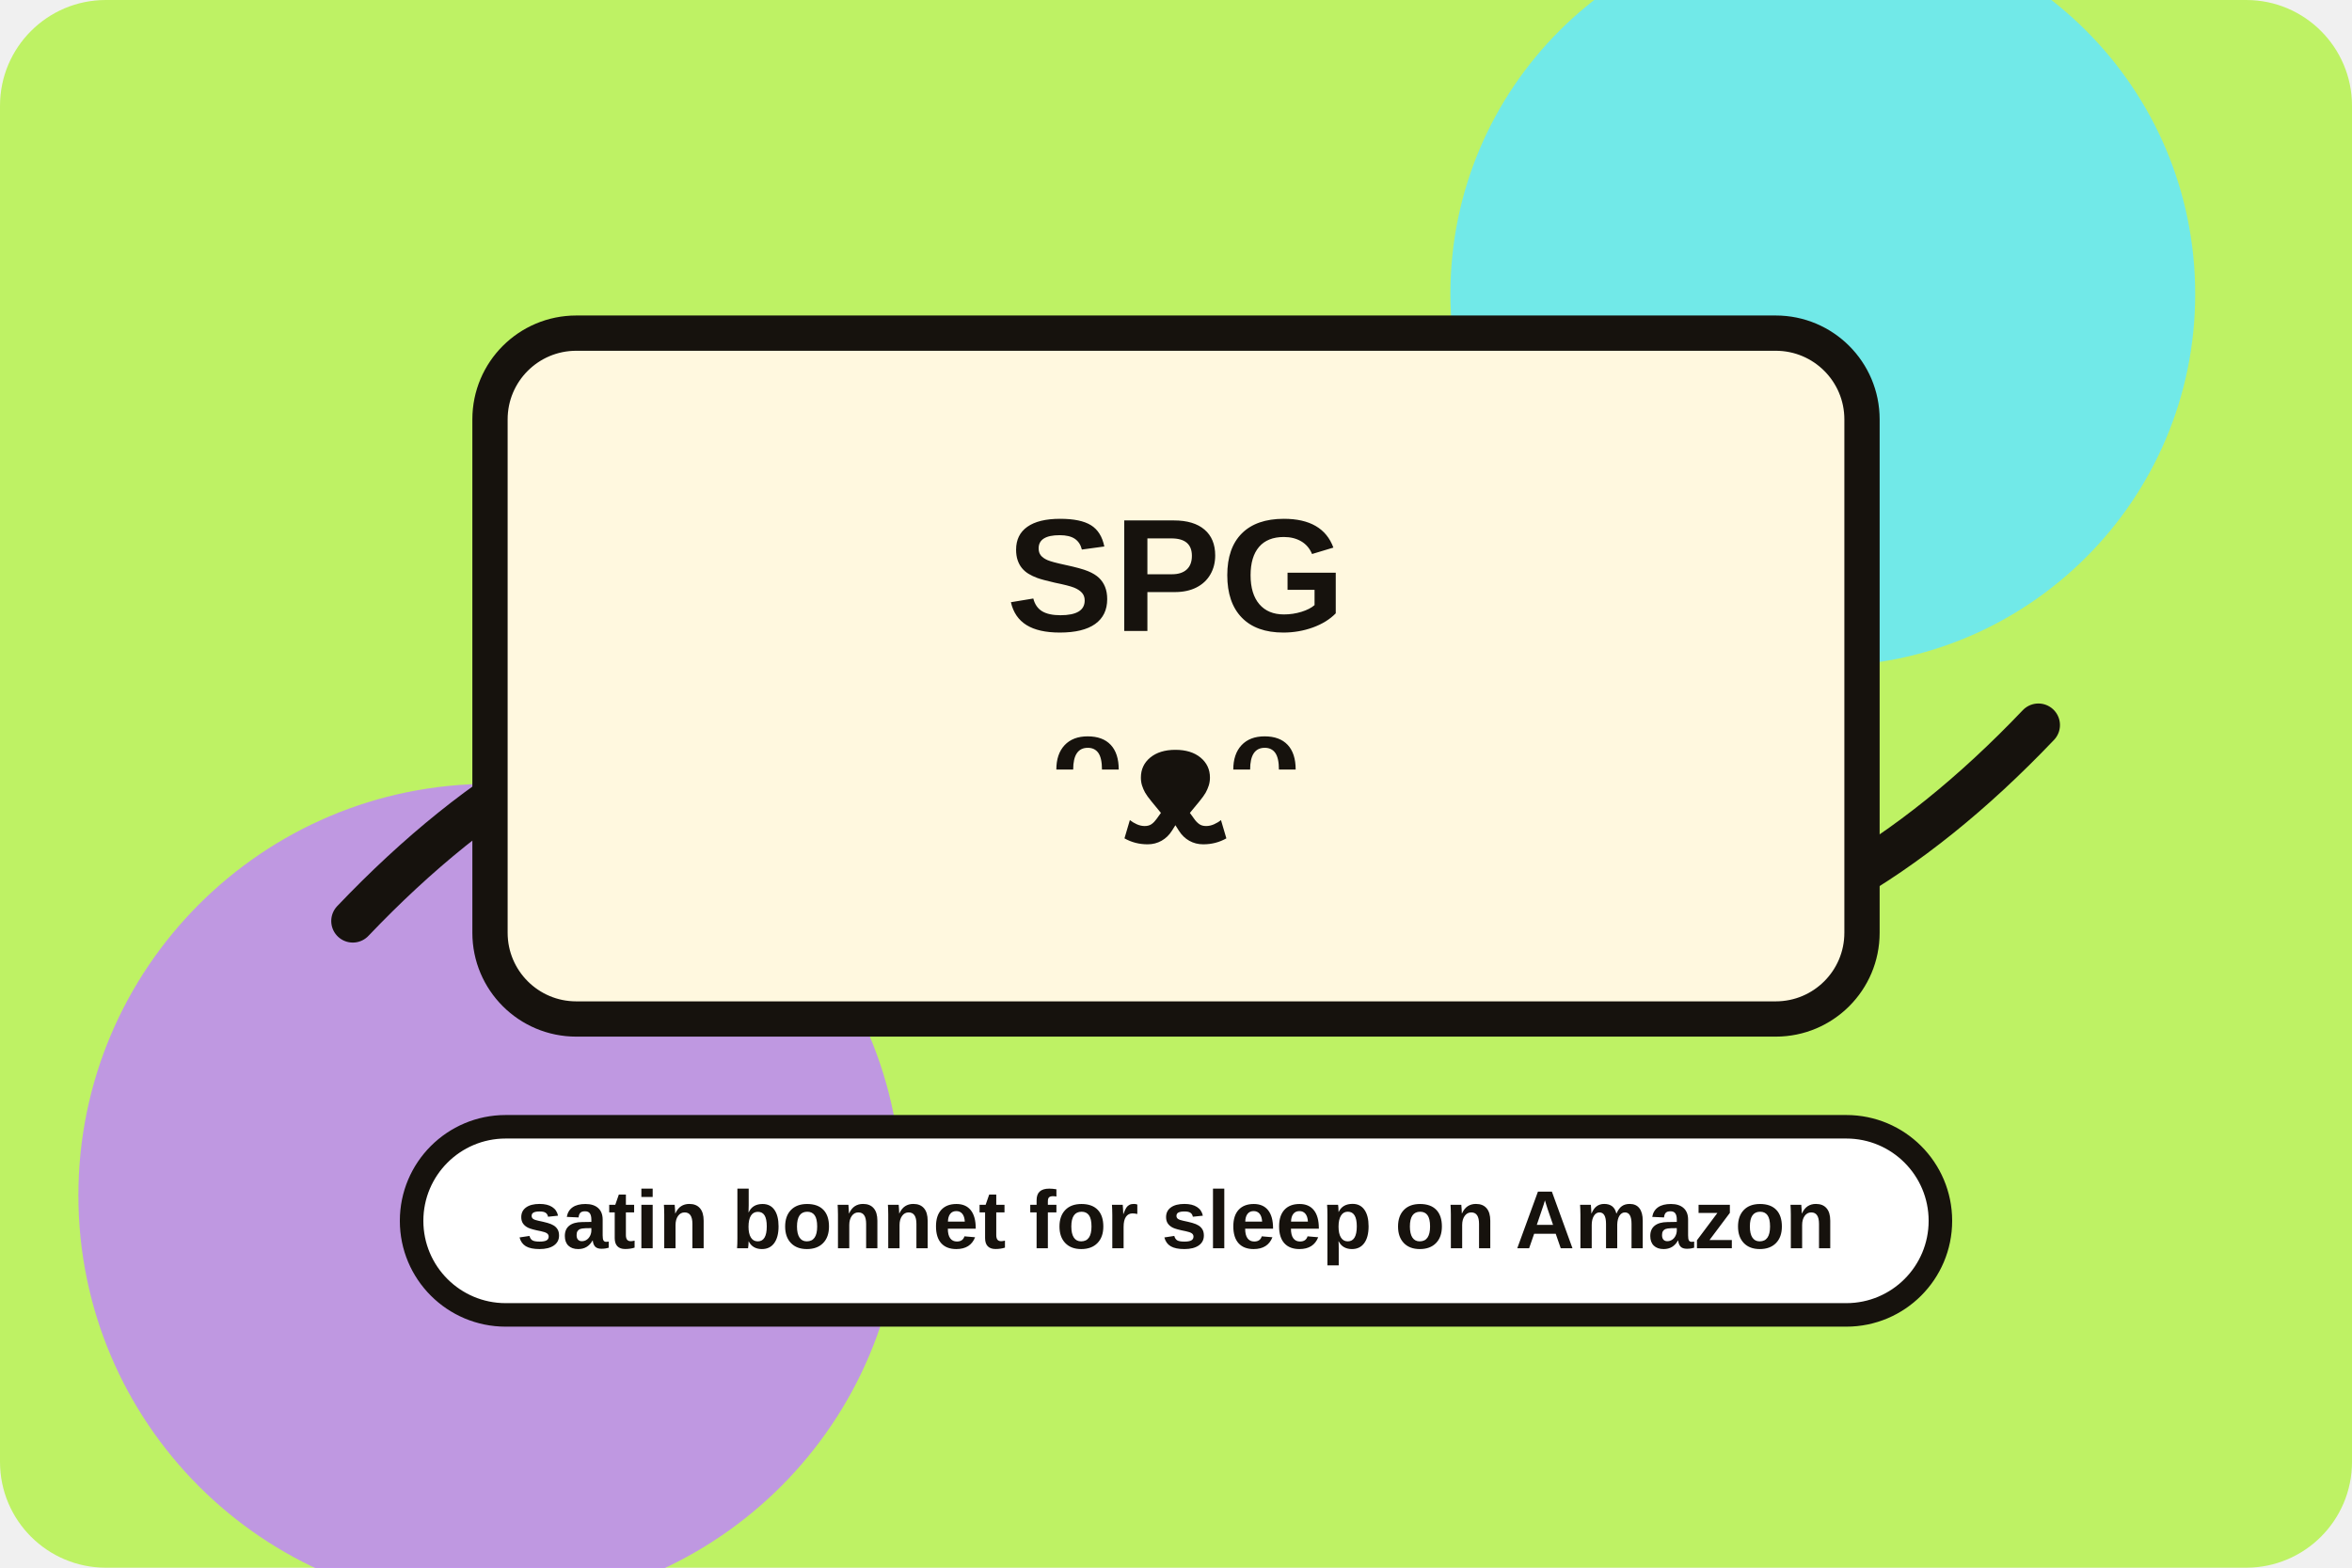
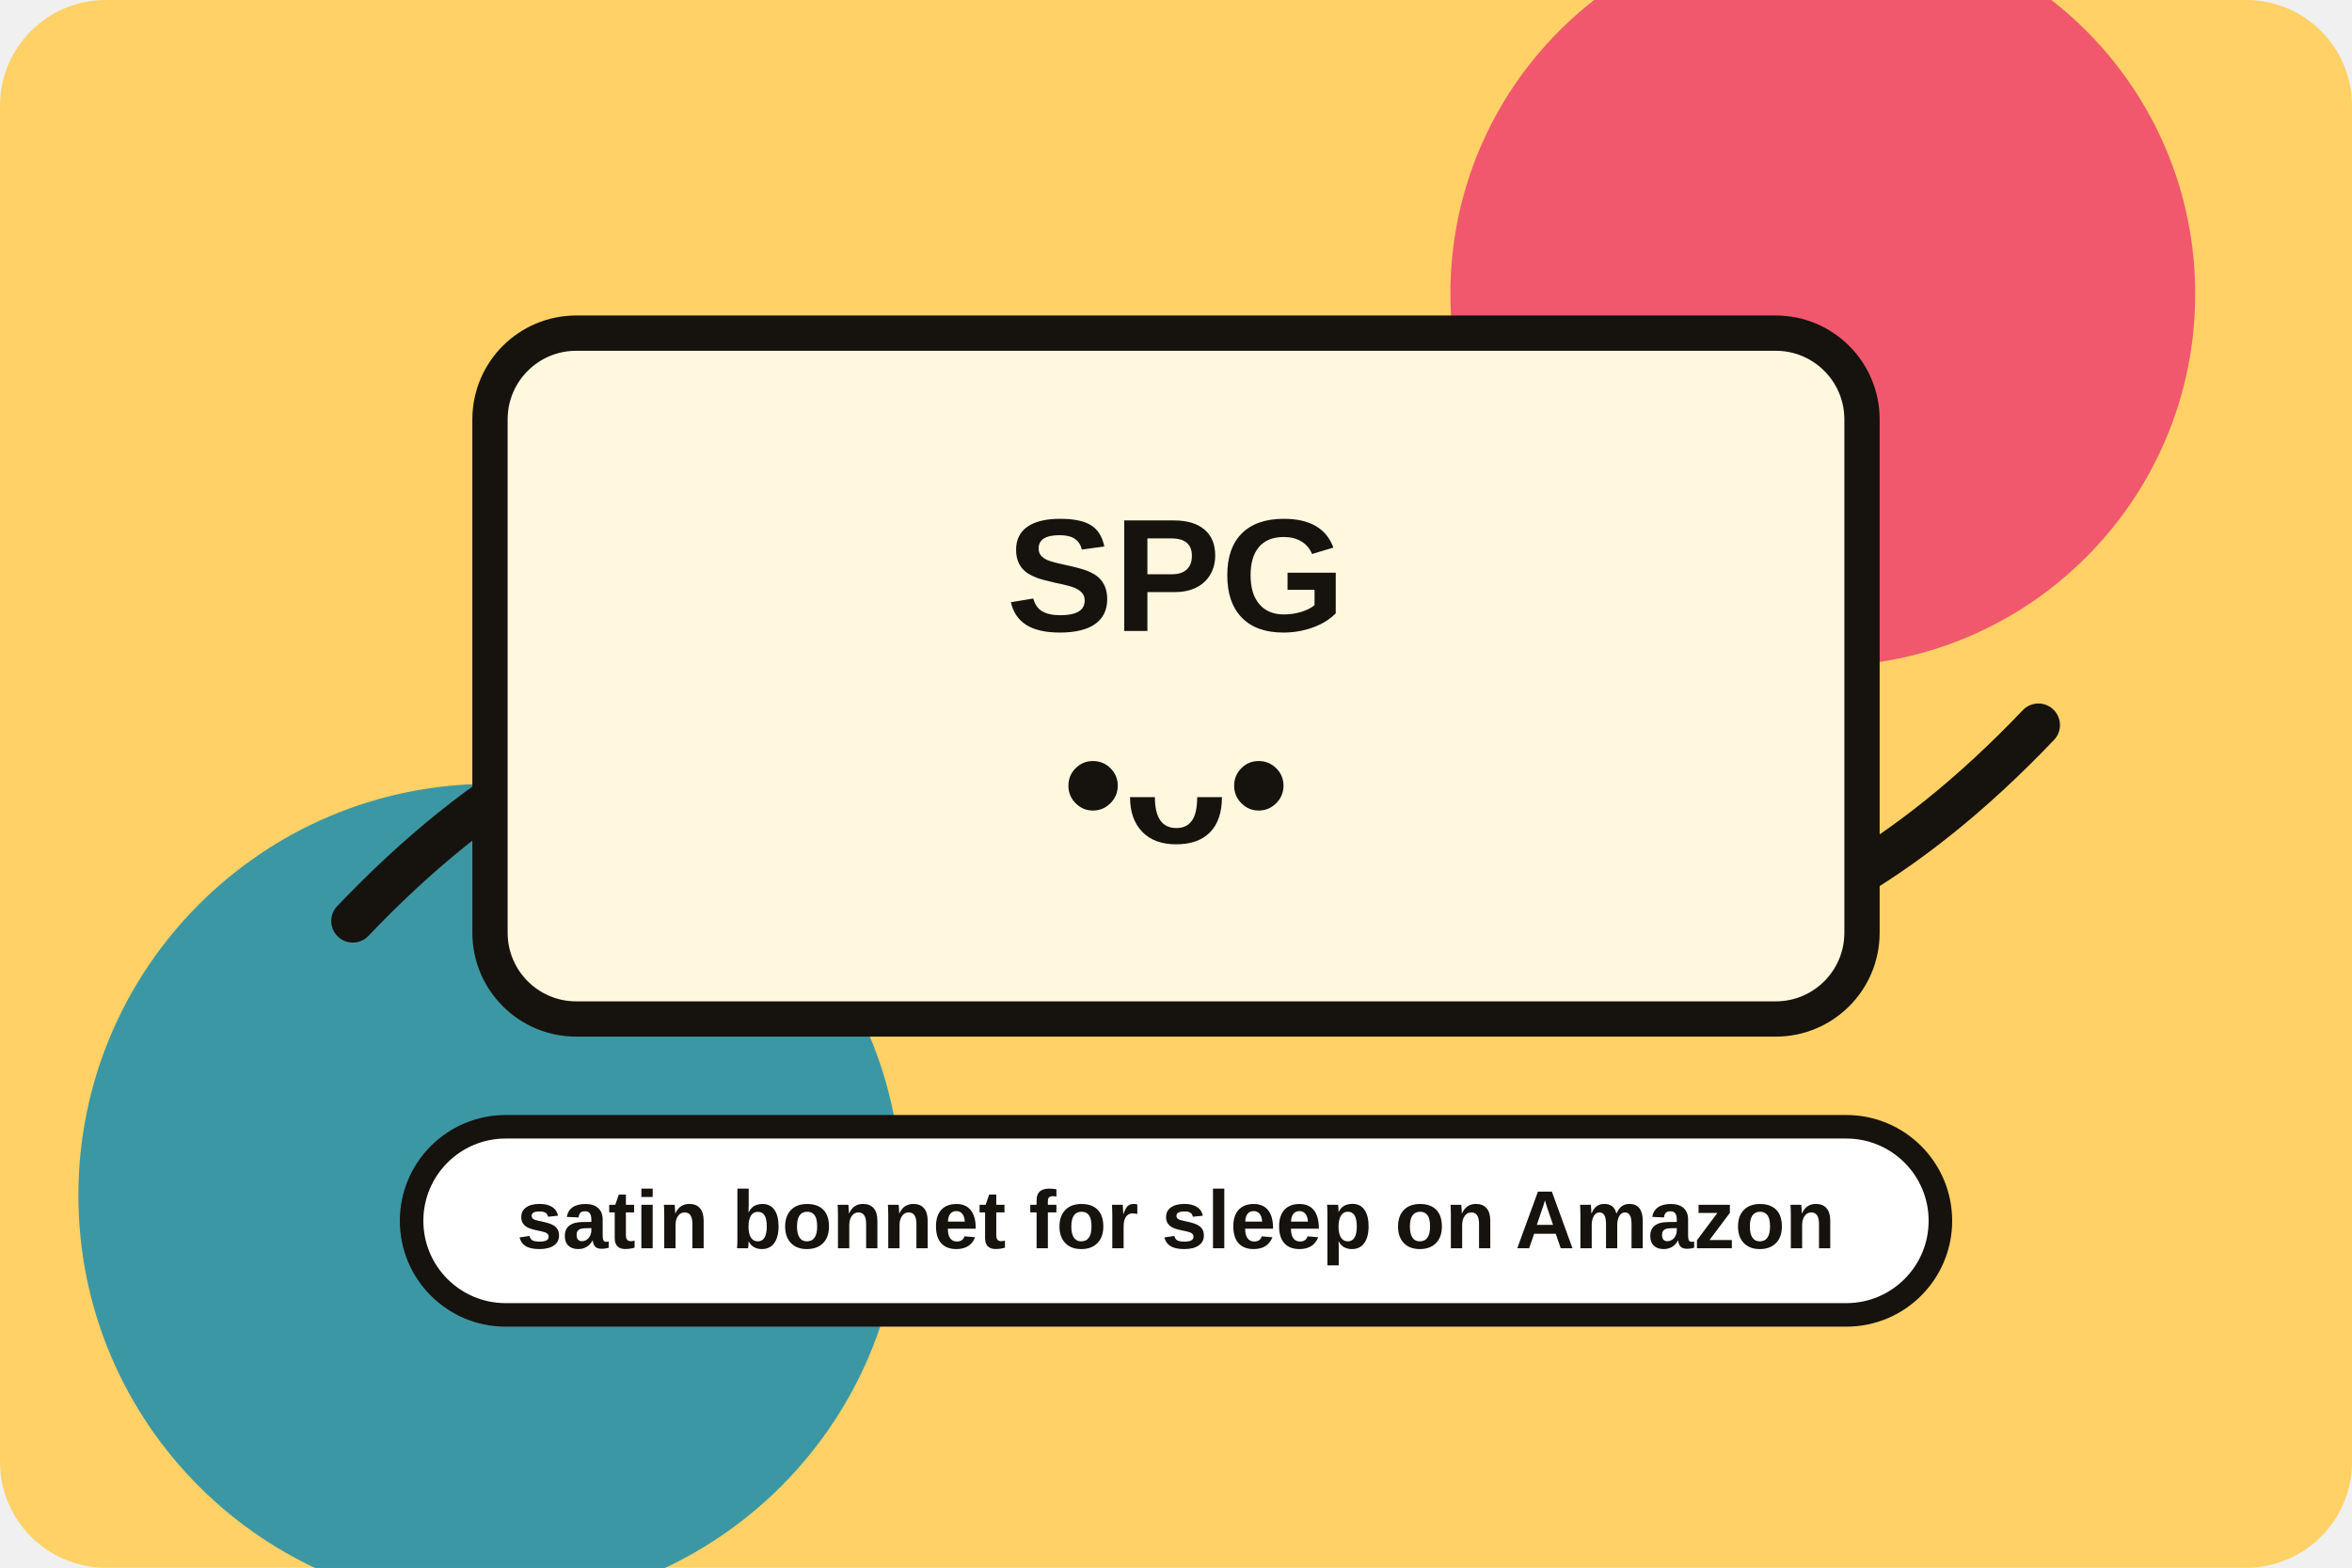
<svg xmlns="http://www.w3.org/2000/svg" viewBox="0 0 1200 800" role="img" aria-label="Original StuffPrettyGood cartoon image for satin bonnet for sleep on Amazon">
-   <rect width="1200" height="800" rx="54" fill="#bef264" />
-   <circle cx="930" cy="150" r="190" fill="#67e8f9" opacity=".88" />
-   <circle cx="250" cy="610" r="210" fill="#c084fc" opacity=".82" />
+   <rect width="1200" height="800" rx="54" fill="#ffd166" />
+   <circle cx="930" cy="150" r="190" fill="#ef476f" opacity=".88" />
+   <circle cx="250" cy="610" r="210" fill="#118ab2" opacity=".82" />
  <path d="M180 470 Q380 260 610 420 T1040 370" fill="none" stroke="#16120d" stroke-width="22" stroke-linecap="round" />
  <rect x="250" y="170" width="700" height="350" rx="44" fill="#fff8df" stroke="#16120d" stroke-width="18" />
  <text x="600" y="322" text-anchor="middle" font-size="82" font-family="Arial, sans-serif" font-weight="900" fill="#16120d">SPG</text>
-   <text x="600" y="430" text-anchor="middle" font-size="88" font-family="Arial, sans-serif" font-weight="900" fill="#16120d">ᵔᴥᵔ</text>
+   <text x="600" y="430" text-anchor="middle" font-size="88" font-family="Arial, sans-serif" font-weight="900" fill="#16120d">•ᴗ•</text>
  <rect x="210" y="575" width="780" height="96" rx="48" fill="#ffffff" stroke="#16120d" stroke-width="12" />
  <text x="600" y="637" text-anchor="middle" font-size="42" font-family="Arial, sans-serif" font-weight="900" fill="#16120d">satin bonnet for sleep on Amazon</text>
</svg>
